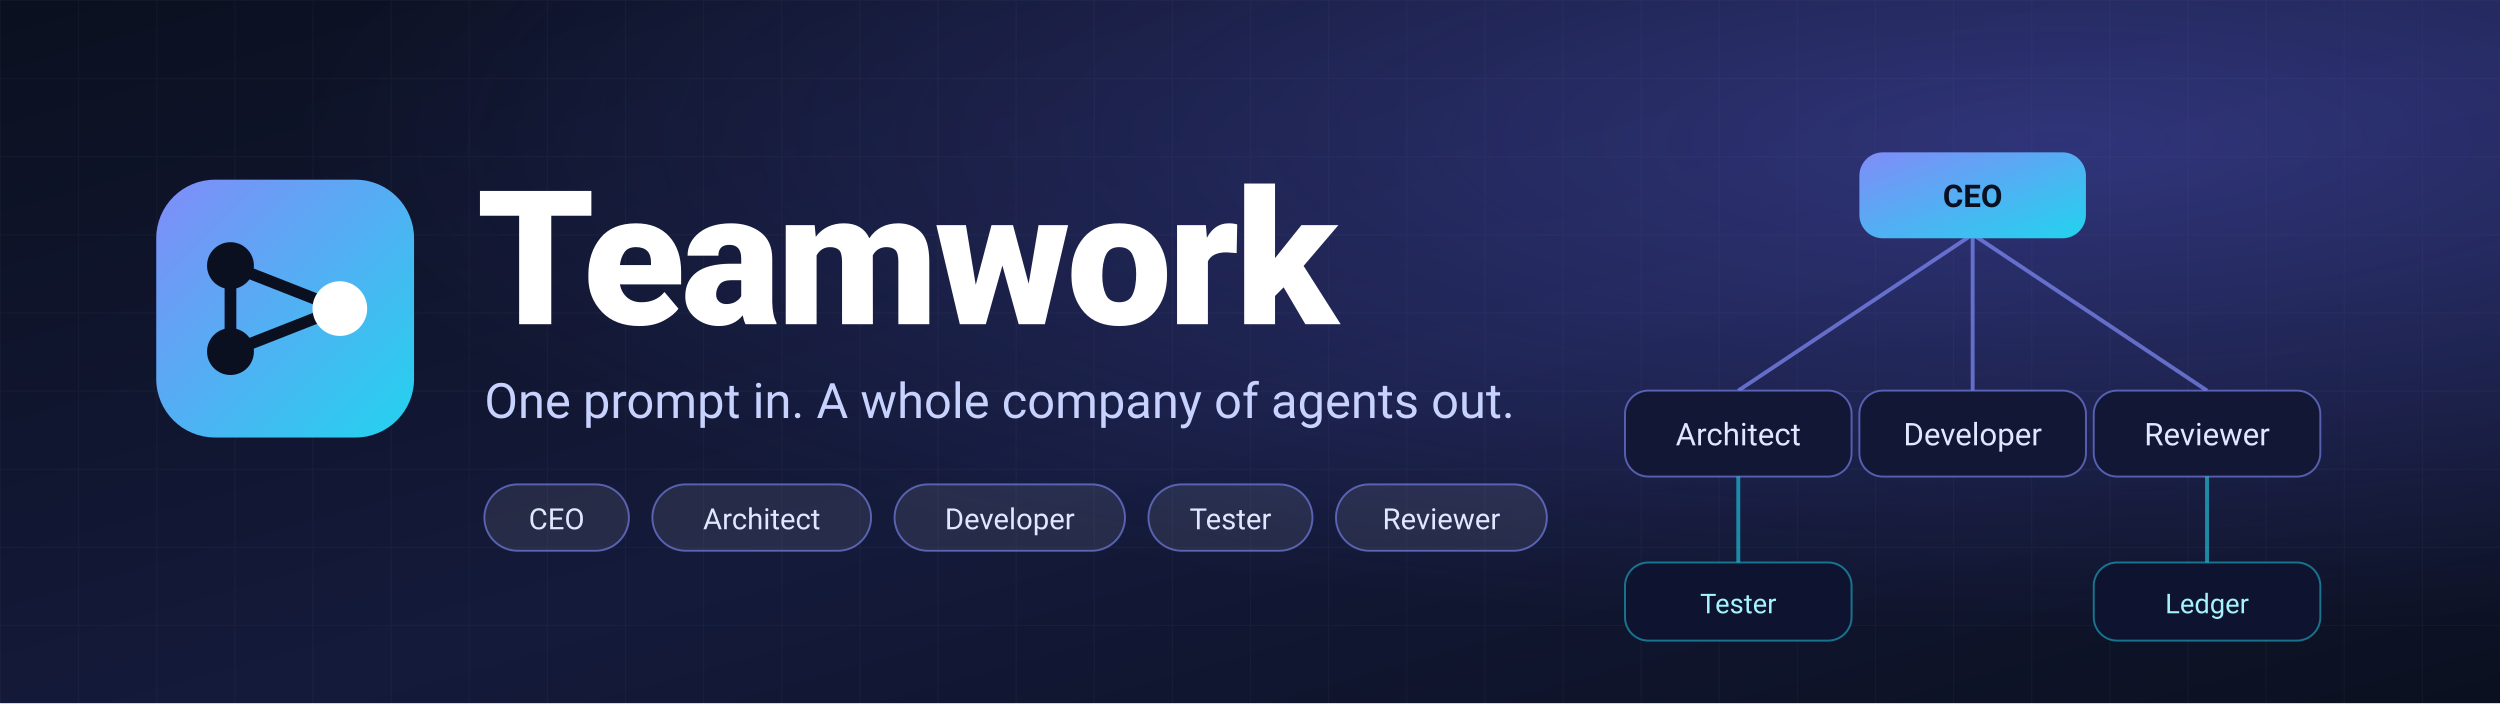
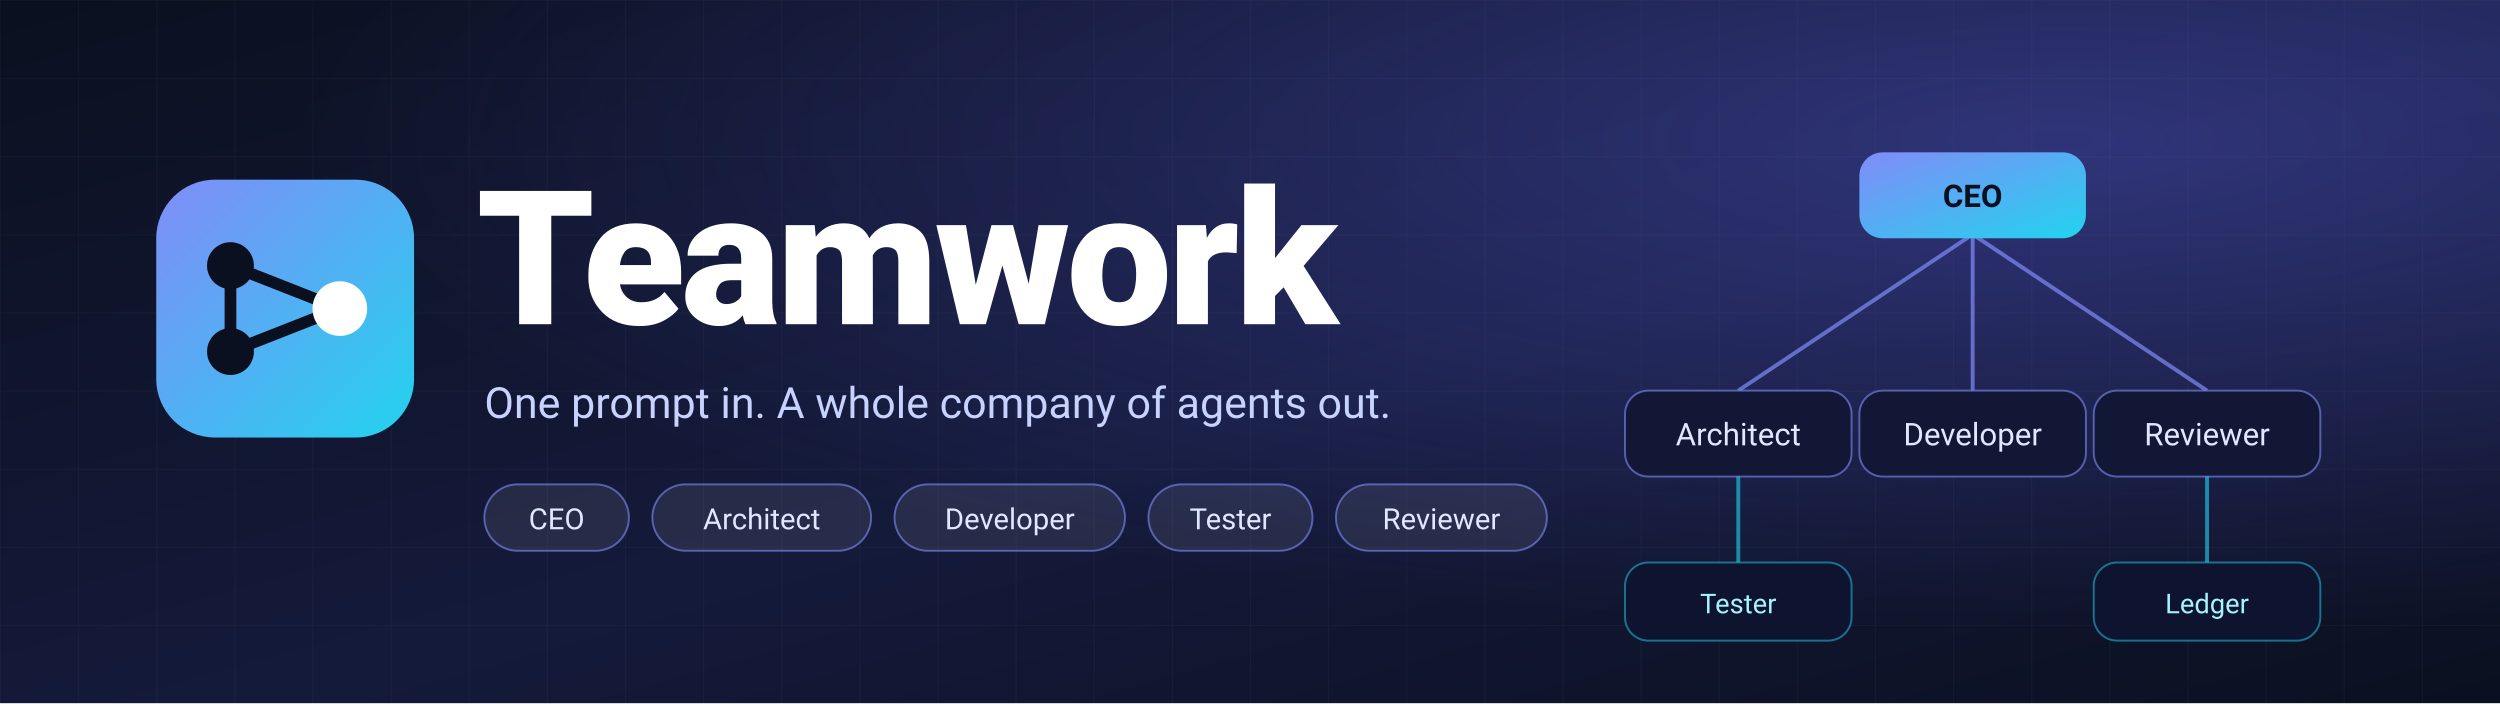
<svg xmlns="http://www.w3.org/2000/svg" width="1280" height="360" viewBox="0 0 1280 360" role="img" aria-labelledby="bannerTitle bannerDesc">
  <defs>
    <linearGradient id="bg" x1="0" y1="0" x2="1" y2="1">
      <stop offset="0" stop-color="#0b1020" />
      <stop offset="0.55" stop-color="#141a3a" />
      <stop offset="1" stop-color="#0b1020" />
    </linearGradient>
    <linearGradient id="accent" x1="0" y1="0" x2="1" y2="1">
      <stop offset="0" stop-color="#818cf8" />
      <stop offset="1" stop-color="#22d3ee" />
    </linearGradient>
    <radialGradient id="glow" cx="0.82" cy="0.2" r="0.7">
      <stop offset="0" stop-color="#6366f1" stop-opacity="0.35" />
      <stop offset="1" stop-color="#6366f1" stop-opacity="0" />
    </radialGradient>
    <pattern id="grid" width="40" height="40" patternUnits="userSpaceOnUse">
      <path d="M40 0H0V40" fill="none" stroke="#ffffff" stroke-opacity="0.03" stroke-width="1" />
    </pattern>
  </defs>
  <rect width="1280" height="360" fill="url(#bg)" />
  <rect width="1280" height="360" fill="url(#grid)" />
  <rect width="1280" height="360" fill="url(#glow)" />
  <g transform="translate(80,92)">
    <rect x="0" y="0" width="132" height="132" rx="30" fill="url(#accent)" />
    <g stroke="#0b1020" stroke-width="6" stroke-linecap="round">
      <line x1="38" y1="44" x2="94" y2="66" />
      <line x1="38" y1="88" x2="94" y2="66" />
      <line x1="38" y1="44" x2="38" y2="88" />
    </g>
    <circle cx="38" cy="44" r="12" fill="#0b1020" />
    <circle cx="38" cy="88" r="12" fill="#0b1020" />
    <circle cx="94" cy="66" r="14" fill="#ffffff" />
  </g>
  <text x="244" y="166" font-family="ui-sans-serif, -apple-system, Segoe UI, Roboto, Helvetica, Arial, sans-serif" font-size="96" font-weight="800" fill="#ffffff" letter-spacing="-2">Teamwork</text>
-   <text x="248" y="214" font-family="ui-sans-serif, -apple-system, Segoe UI, Roboto, Helvetica, Arial, sans-serif" font-size="25" fill="#c7d2fe">One prompt in. A whole company of agents out.</text>
+   <text x="248" y="214" font-family="ui-sans-serif, -apple-system, Segoe UI, Roboto, Helvetica, Arial, sans-serif" font-size="22" fill="#c7d2fe">One prompt in. A whole company of agents out.</text>
  <g font-family="ui-sans-serif, -apple-system, Segoe UI, Roboto, Helvetica, Arial, sans-serif" font-size="15" fill="#e0e7ff" text-anchor="middle">
    <rect x="248" y="248" width="74" height="34" rx="17" fill="#ffffff" fill-opacity="0.08" stroke="#818cf8" stroke-opacity="0.6" />
    <text x="285" y="271">CEO</text>
    <rect x="334" y="248" width="112" height="34" rx="17" fill="#ffffff" fill-opacity="0.08" stroke="#818cf8" stroke-opacity="0.6" />
    <text x="390" y="271">Architect</text>
    <rect x="458" y="248" width="118" height="34" rx="17" fill="#ffffff" fill-opacity="0.08" stroke="#818cf8" stroke-opacity="0.6" />
    <text x="517" y="271">Developer</text>
    <rect x="588" y="248" width="84" height="34" rx="17" fill="#ffffff" fill-opacity="0.08" stroke="#818cf8" stroke-opacity="0.6" />
    <text x="630" y="271">Tester</text>
    <rect x="684" y="248" width="108" height="34" rx="17" fill="#ffffff" fill-opacity="0.08" stroke="#818cf8" stroke-opacity="0.6" />
    <text x="738" y="271">Reviewer</text>
  </g>
  <g font-family="ui-sans-serif, -apple-system, Segoe UI, Roboto, Helvetica, Arial, sans-serif" font-size="16" text-anchor="middle">
    <g stroke="#818cf8" stroke-opacity="0.7" stroke-width="2" fill="none">
      <line x1="1010" y1="120" x2="890" y2="200" />
      <line x1="1010" y1="120" x2="1010" y2="200" />
      <line x1="1010" y1="120" x2="1130" y2="200" />
    </g>
    <rect x="952" y="78" width="116" height="44" rx="12" fill="url(#accent)" />
    <text x="1010" y="106" fill="#0b1020" font-weight="700">CEO</text>
    <rect x="832" y="200" width="116" height="44" rx="12" fill="#111735" stroke="#818cf8" stroke-opacity="0.6" />
    <text x="890" y="228" fill="#e0e7ff">Architect</text>
    <rect x="952" y="200" width="116" height="44" rx="12" fill="#111735" stroke="#818cf8" stroke-opacity="0.6" />
    <text x="1010" y="228" fill="#e0e7ff">Developer</text>
    <rect x="1072" y="200" width="116" height="44" rx="12" fill="#111735" stroke="#818cf8" stroke-opacity="0.6" />
    <text x="1130" y="228" fill="#e0e7ff">Reviewer</text>
    <g stroke="#22d3ee" stroke-opacity="0.6" stroke-width="2" fill="none">
      <line x1="890" y1="244" x2="890" y2="288" />
      <line x1="1130" y1="244" x2="1130" y2="288" />
    </g>
    <rect x="832" y="288" width="116" height="40" rx="12" fill="#0e1430" stroke="#22d3ee" stroke-opacity="0.5" />
    <text x="890" y="314" fill="#a5f3fc" font-size="14">Tester</text>
    <rect x="1072" y="288" width="116" height="40" rx="12" fill="#0e1430" stroke="#22d3ee" stroke-opacity="0.5" />
    <text x="1130" y="314" fill="#a5f3fc" font-size="14">Ledger</text>
  </g>
</svg>
